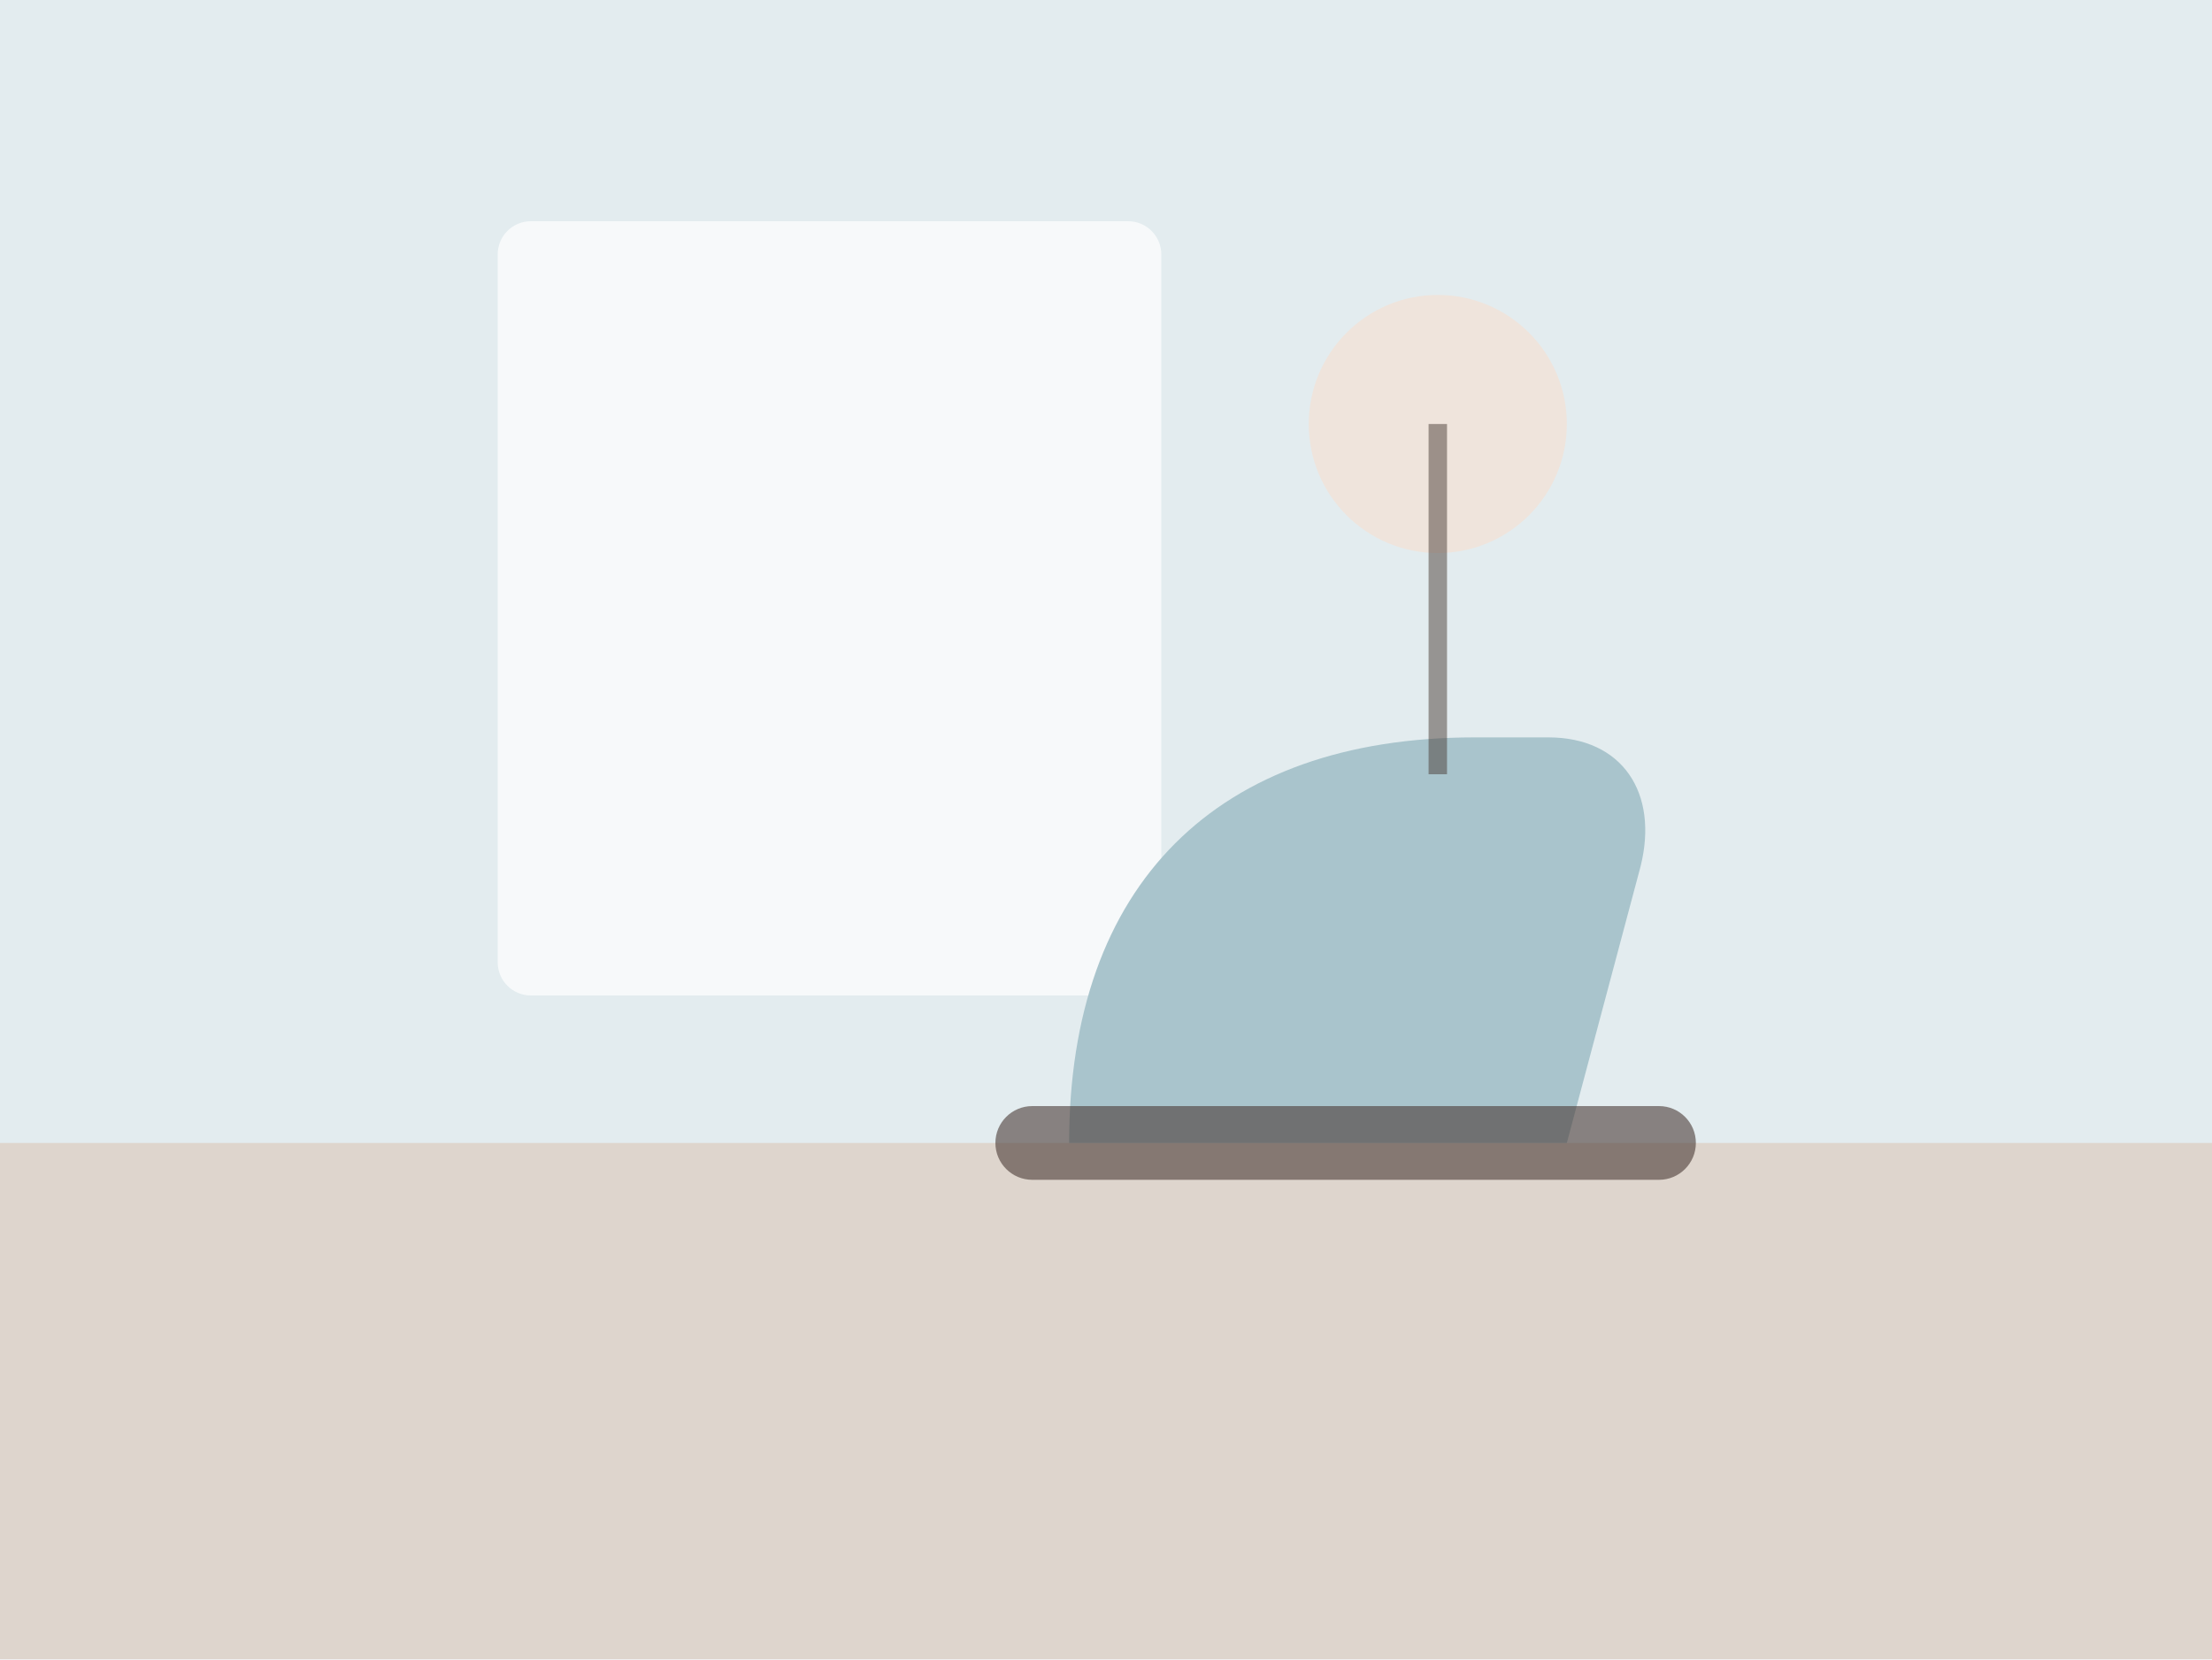
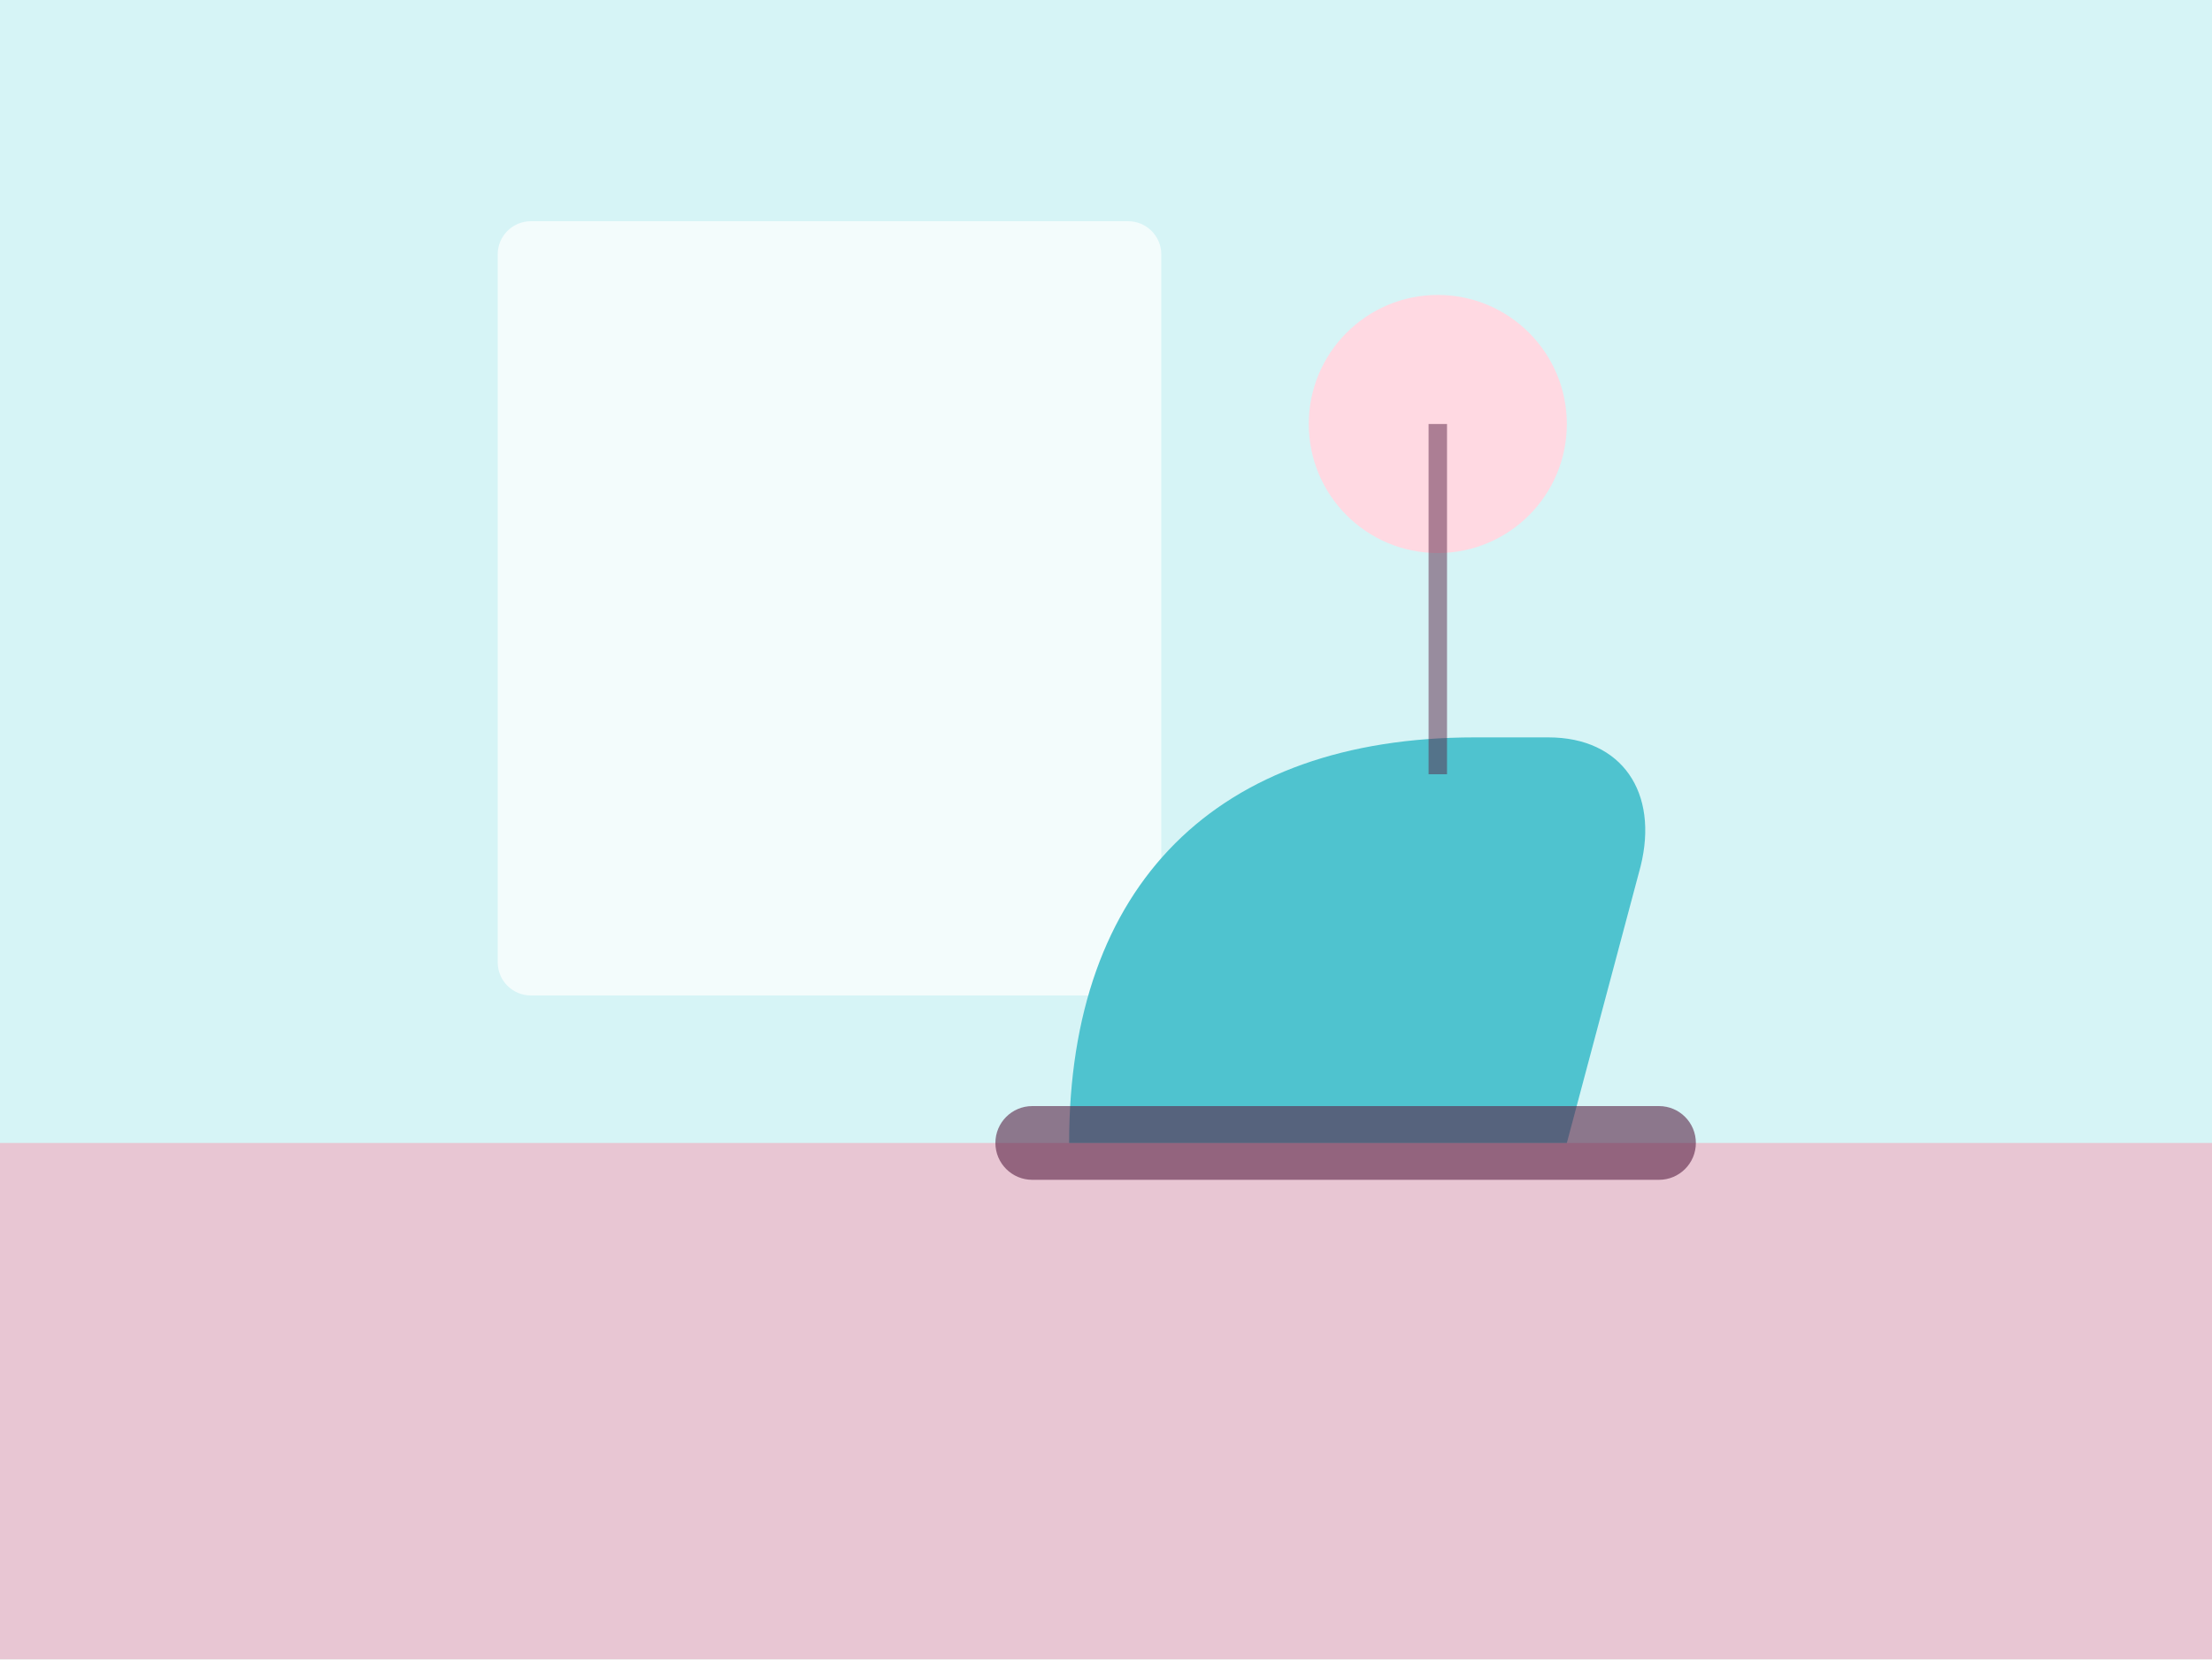
<svg xmlns="http://www.w3.org/2000/svg" viewBox="0 0 1200 900" preserveAspectRatio="xMidYMid slice">
-   <rect width="1200" height="900" fill="#e3ecef" />
-   <rect y="620" width="1200" height="280" fill="#d7b9a5" opacity=".45" />
+   <rect width="1200" height="900" fill="#d6f4f6" />
+   <rect y="620" width="1200" height="280" fill="#ff8fa8" opacity=".45" />
  <rect x="270" y="120" width="360" height="420" rx="18" fill="#fff" opacity=".7" />
-   <path d="M580 620c0-140 80-220 220-220h40c40 0 60 30 50 70l-40 150Z" fill="#a9c4cc" />
-   <rect x="540" y="600" width="380" height="40" rx="20" fill="#4a3b35" opacity=".6" />
-   <circle cx="780" cy="230" r="70" fill="#efe4dc" />
-   <rect x="775" y="230" width="10" height="190" fill="#4a3b35" opacity=".5" />
-   <path d="M780 200a40 40 0 0 1 0 0" stroke="#4a3b35" />
+   <path d="M580 620c0-140 80-220 220-220h40c40 0 60 30 50 70l-40 150Z" fill="#4fc3cf" />
+   <rect x="540" y="600" width="380" height="40" rx="20" fill="#5a2346" opacity=".6" />
+   <circle cx="780" cy="230" r="70" fill="#ffd9e2" />
+   <rect x="775" y="230" width="10" height="190" fill="#5a2346" opacity=".5" />
+   <path d="M780 200a40 40 0 0 1 0 0" stroke="#5a2346" />
</svg>
